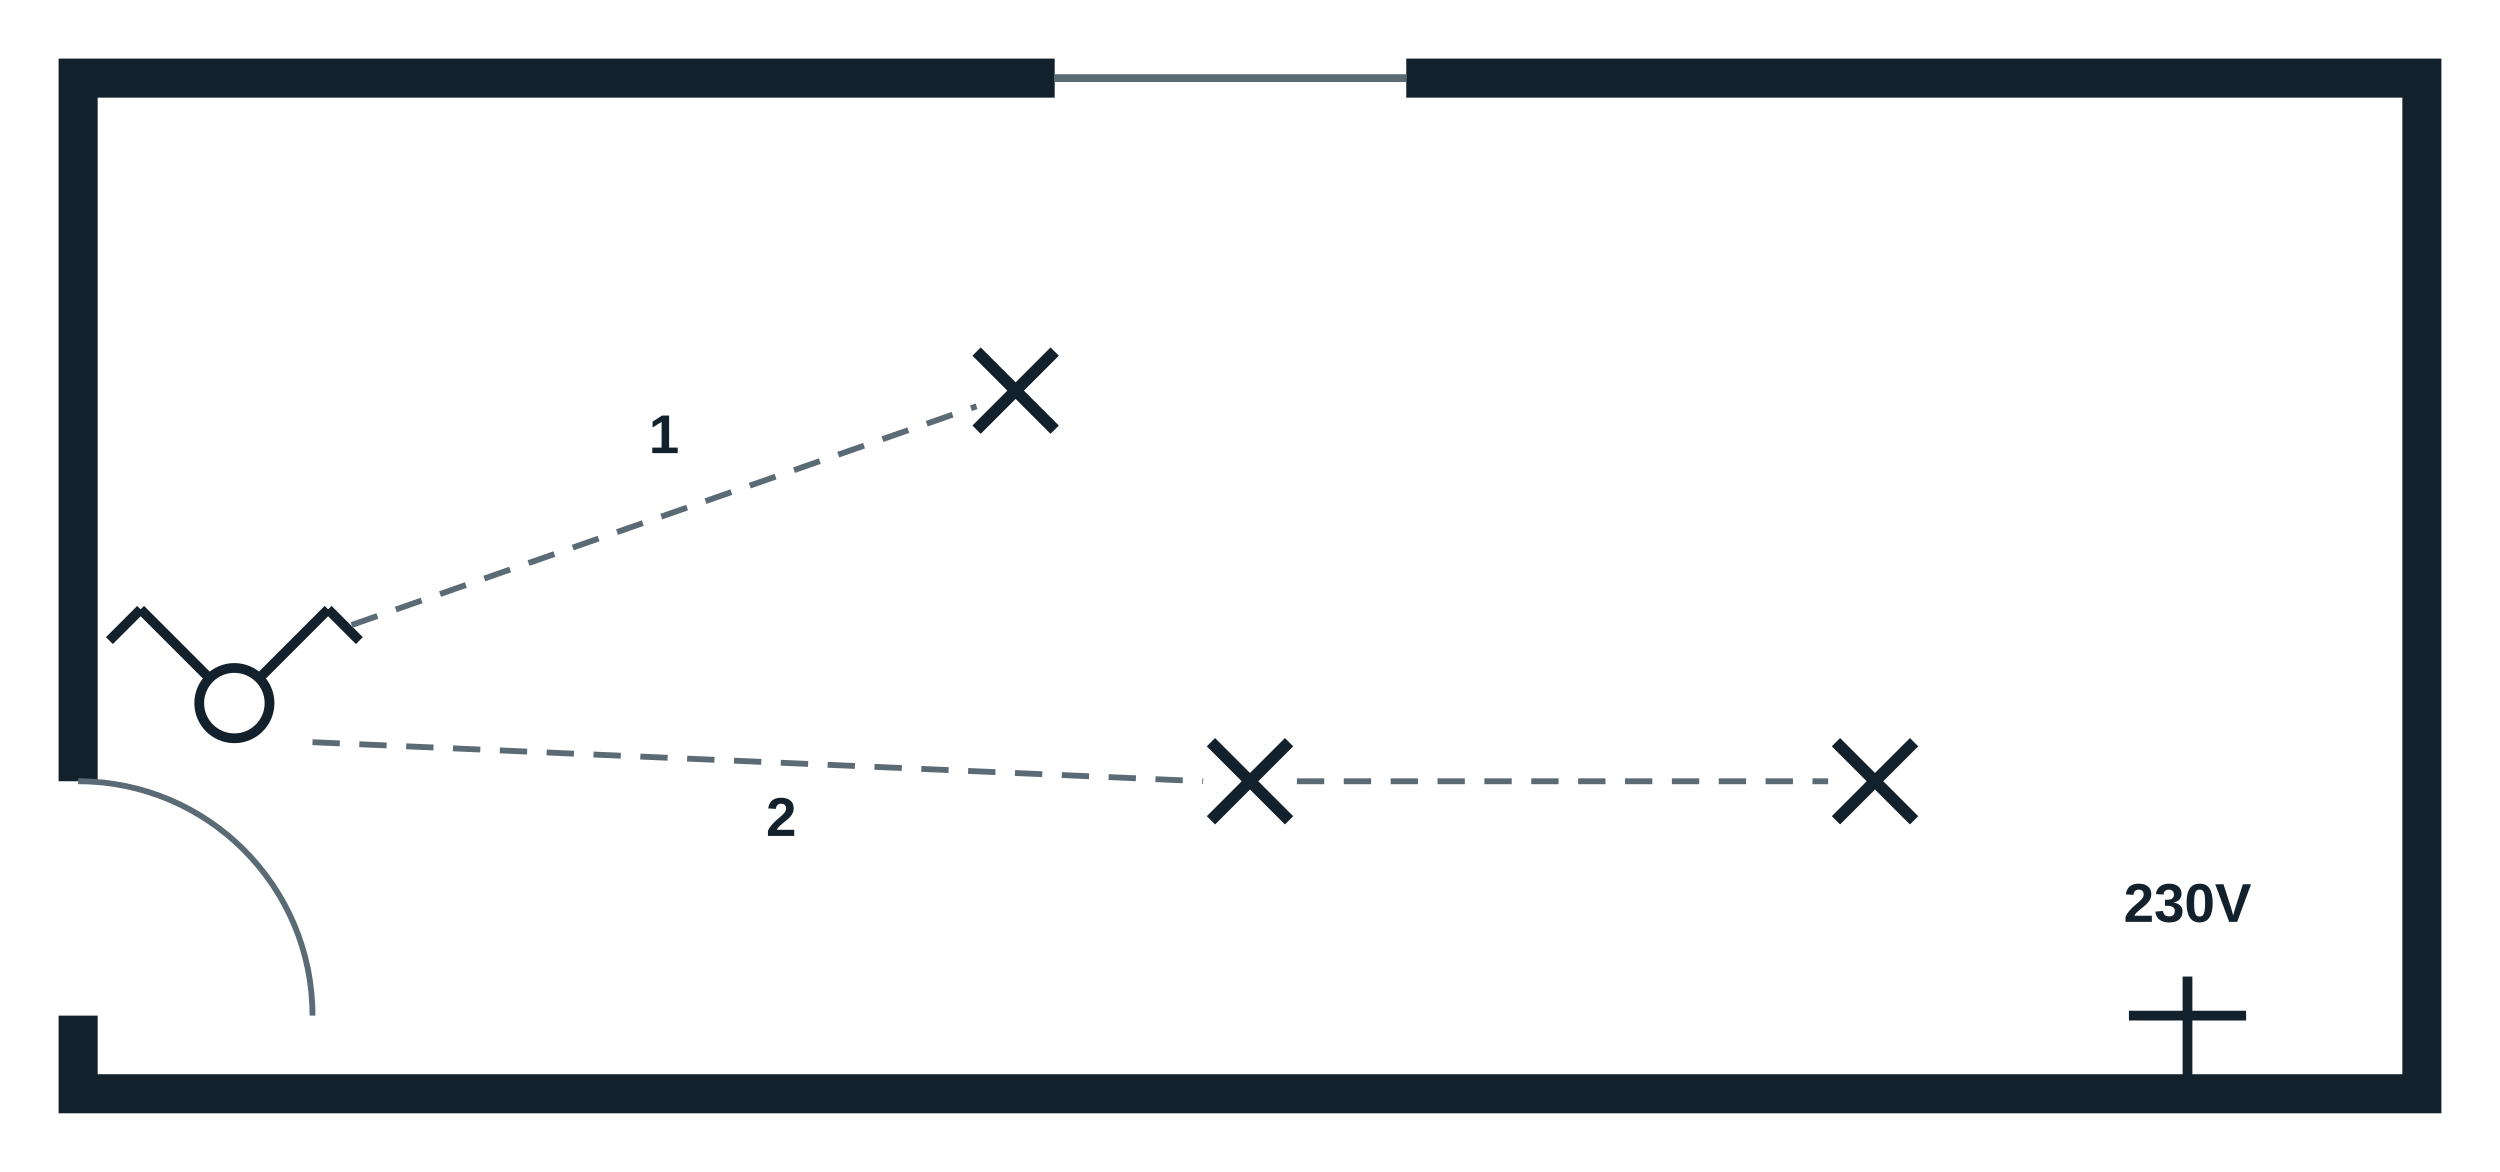
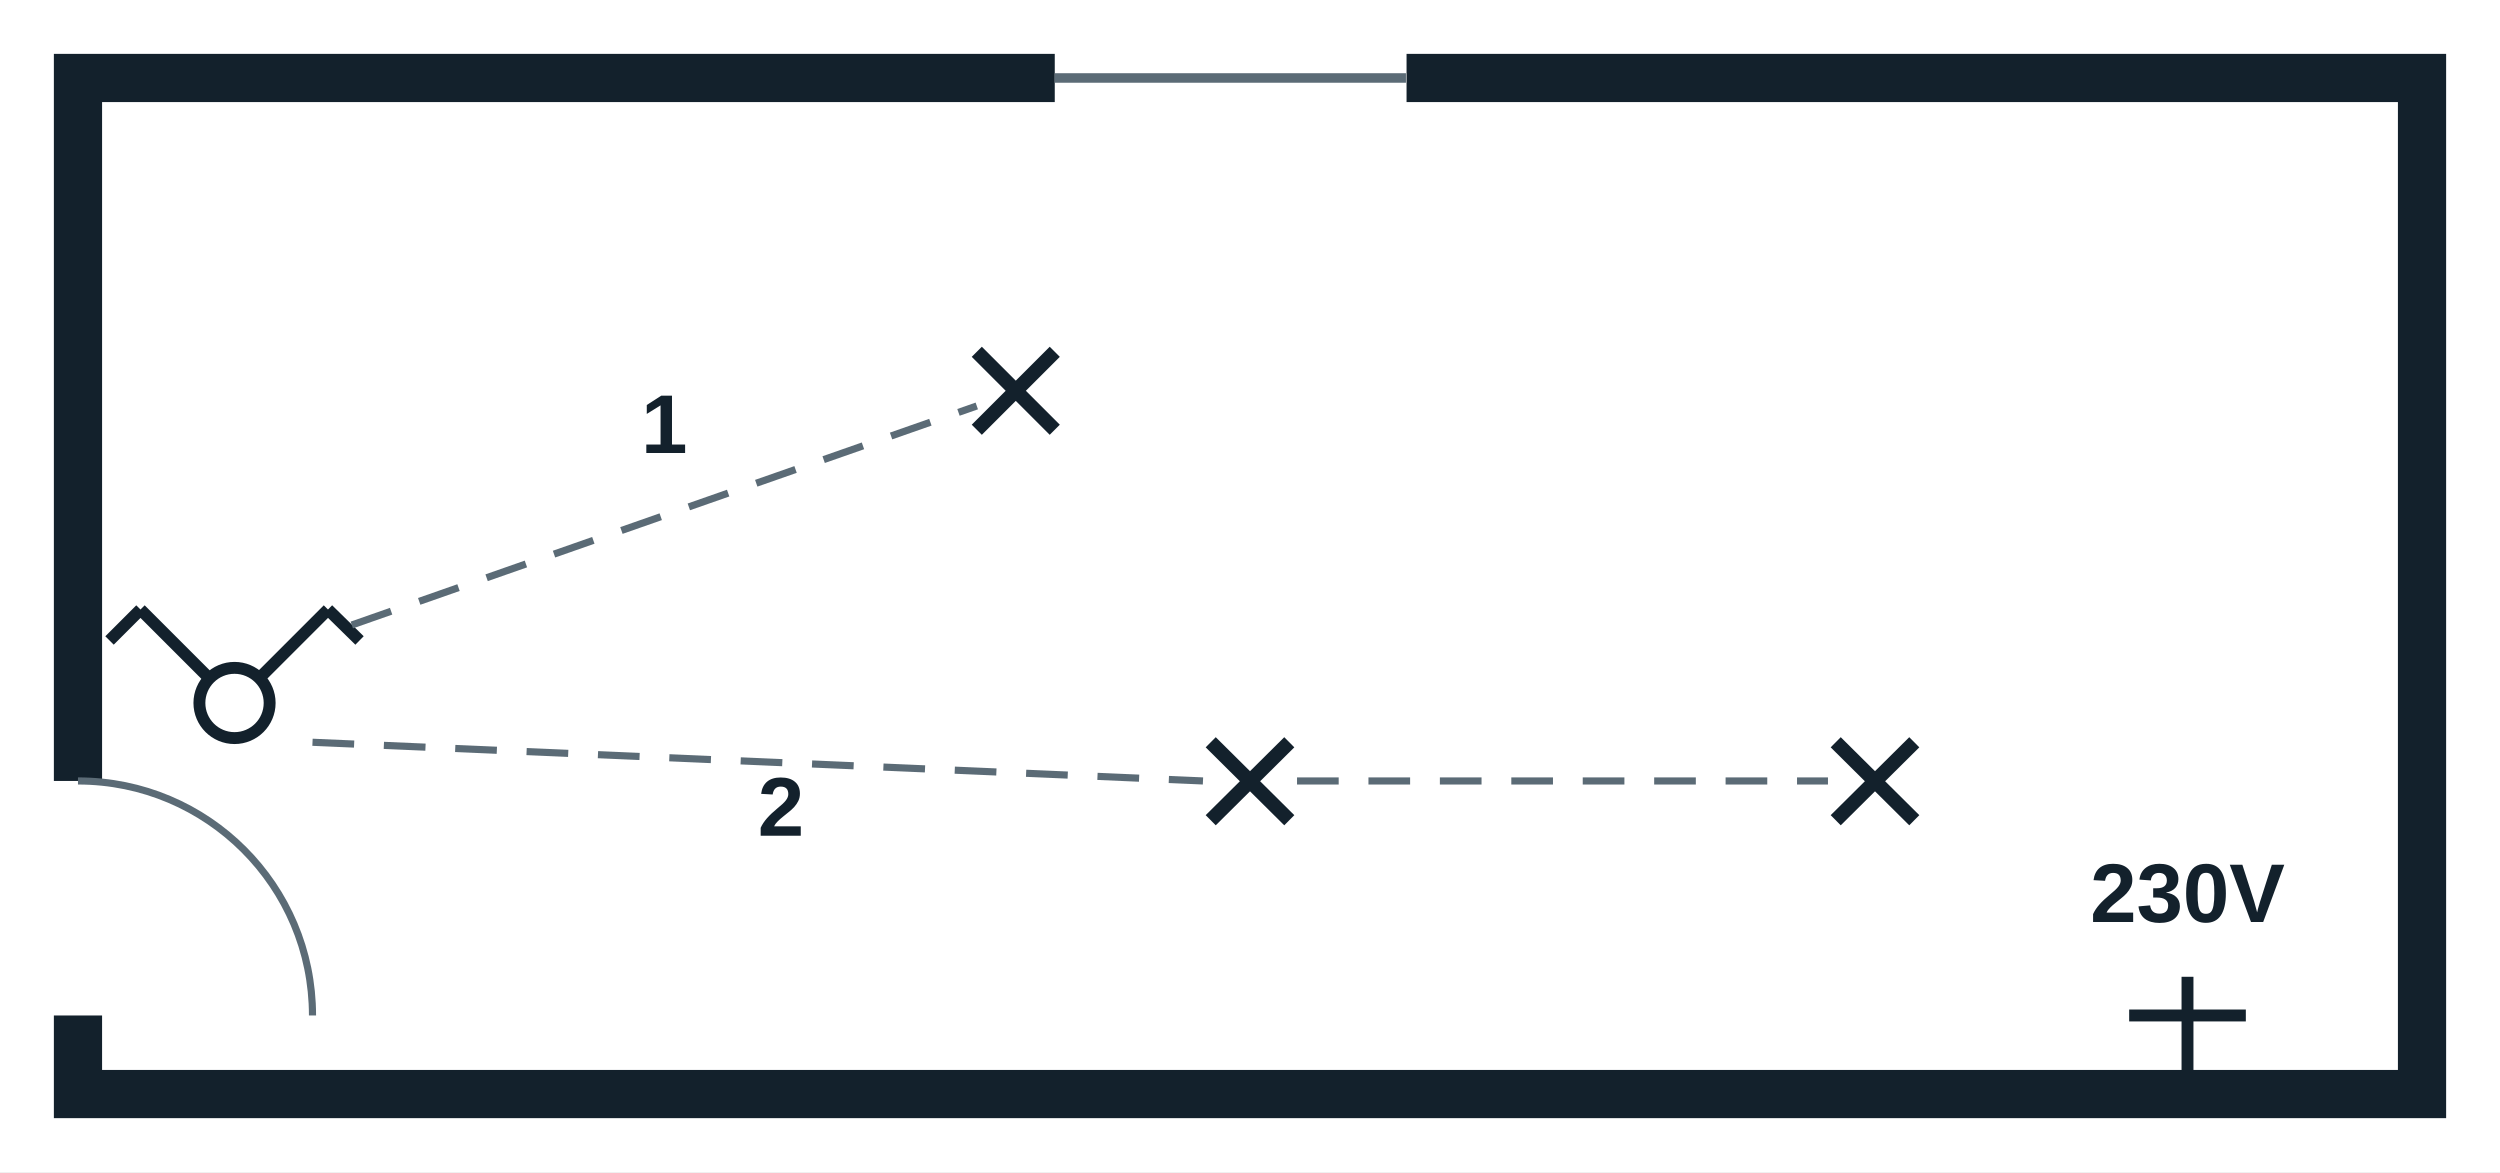
- <svg xmlns="http://www.w3.org/2000/svg" viewBox="0 0 640 300" font-family="Arial, sans-serif">
-   <rect width="640" height="300" fill="#fff" />
-   <path d="M20 20H620V280H20Z" fill="none" stroke="#13212c" stroke-width="10" />
-   <rect x="270" y="12" width="90" height="16" fill="#fff" />
-   <path d="M270 20H360" fill="none" stroke="#5b6b76" stroke-width="2" />
-   <rect x="12" y="200" width="16" height="60" fill="#fff" />
-   <path d="M20 200A60 60 0 0 1 80 260" fill="none" stroke="#5b6b76" stroke-width="1.5" />
-   <path d="M560 280V250M545 260H575" fill="none" stroke="#13212c" stroke-width="2.5" />
-   <text x="560" y="236" font-size="14" text-anchor="middle" fill="#13212c" font-weight="bold">230V</text>
-   <circle cx="60" cy="180" r="9" fill="#fff" stroke="#13212c" stroke-width="2.5" />
-   <path d="M66 174L84 156M84 156L92 164M54 174L36 156M36 156L28 164" fill="none" stroke="#13212c" stroke-width="2.5" />
-   <path d="M250 90L270 110M270 90L250 110" fill="none" stroke="#13212c" stroke-width="3" />
-   <path d="M310 190L330 210M330 190L310 210" fill="none" stroke="#13212c" stroke-width="3" />
-   <path d="M470 190L490 210M490 190L470 210" fill="none" stroke="#13212c" stroke-width="3" />
-   <path d="M90 160L250 104" fill="none" stroke="#5b6b76" stroke-width="1.5" stroke-dasharray="7 5" />
-   <path d="M80 190L308 200M332 200H468" fill="none" stroke="#5b6b76" stroke-width="1.5" stroke-dasharray="7 5" />
-   <text x="170" y="116" font-size="14" text-anchor="middle" fill="#13212c" font-weight="bold">1</text>
-   <text x="200" y="214" font-size="14" text-anchor="middle" fill="#13212c" font-weight="bold">2</text>
+ <svg xmlns="http://www.w3.org/2000/svg" viewBox="0 0 420 196.9" font-family="Arial, sans-serif">
+   <rect width="420" height="196.9" fill="#fff" />
+   <path d="M13.1 13.1H406.9V183.8H13.1Z" fill="none" stroke="#13212c" stroke-width="8.1" />
+   <rect x="177.2" y="7.9" width="59.1" height="10.5" fill="#fff" />
+   <path d="M177.2 13.1H236.2" fill="none" stroke="#5b6b76" stroke-width="1.6" />
+   <rect x="7.9" y="131.2" width="10.5" height="39.4" fill="#fff" />
+   <path d="M13.1 131.2A39.4 39.4 0 0 1 52.5 170.6" fill="none" stroke="#5b6b76" stroke-width="1.2" />
+   <path d="M367.5 183.8V164.1M357.7 170.6H377.3" fill="none" stroke="#13212c" stroke-width="2" />
+   <text x="367.5" y="154.9" font-size="14" text-anchor="middle" fill="#13212c" font-weight="bold">230V</text>
+   <circle cx="39.4" cy="118.1" r="5.9" fill="#fff" stroke="#13212c" stroke-width="2" />
+   <path d="M43.3 114.2L55.1 102.4M55.1 102.4L60.4 107.6M35.4 114.2L23.6 102.4M23.6 102.4L18.4 107.6" fill="none" stroke="#13212c" stroke-width="2" />
+   <path d="M164.1 59.1L177.2 72.2M177.2 59.1L164.1 72.2" fill="none" stroke="#13212c" stroke-width="2.4" />
+   <path d="M203.4 124.7L216.6 137.8M216.6 124.7L203.4 137.8" fill="none" stroke="#13212c" stroke-width="2.4" />
+   <path d="M308.4 124.7L321.6 137.8M321.6 124.7L308.4 137.8" fill="none" stroke="#13212c" stroke-width="2.4" />
+   <path d="M59.1 105L164.1 68.2" fill="none" stroke="#5b6b76" stroke-width="1.2" stroke-dasharray="7 5" />
+   <path d="M52.5 124.7L202.1 131.2M217.9 131.2H307.1" fill="none" stroke="#5b6b76" stroke-width="1.2" stroke-dasharray="7 5" />
+   <text x="111.6" y="76.1" font-size="14" text-anchor="middle" fill="#13212c" font-weight="bold">1</text>
+   <text x="131.2" y="140.4" font-size="14" text-anchor="middle" fill="#13212c" font-weight="bold">2</text>
</svg>
